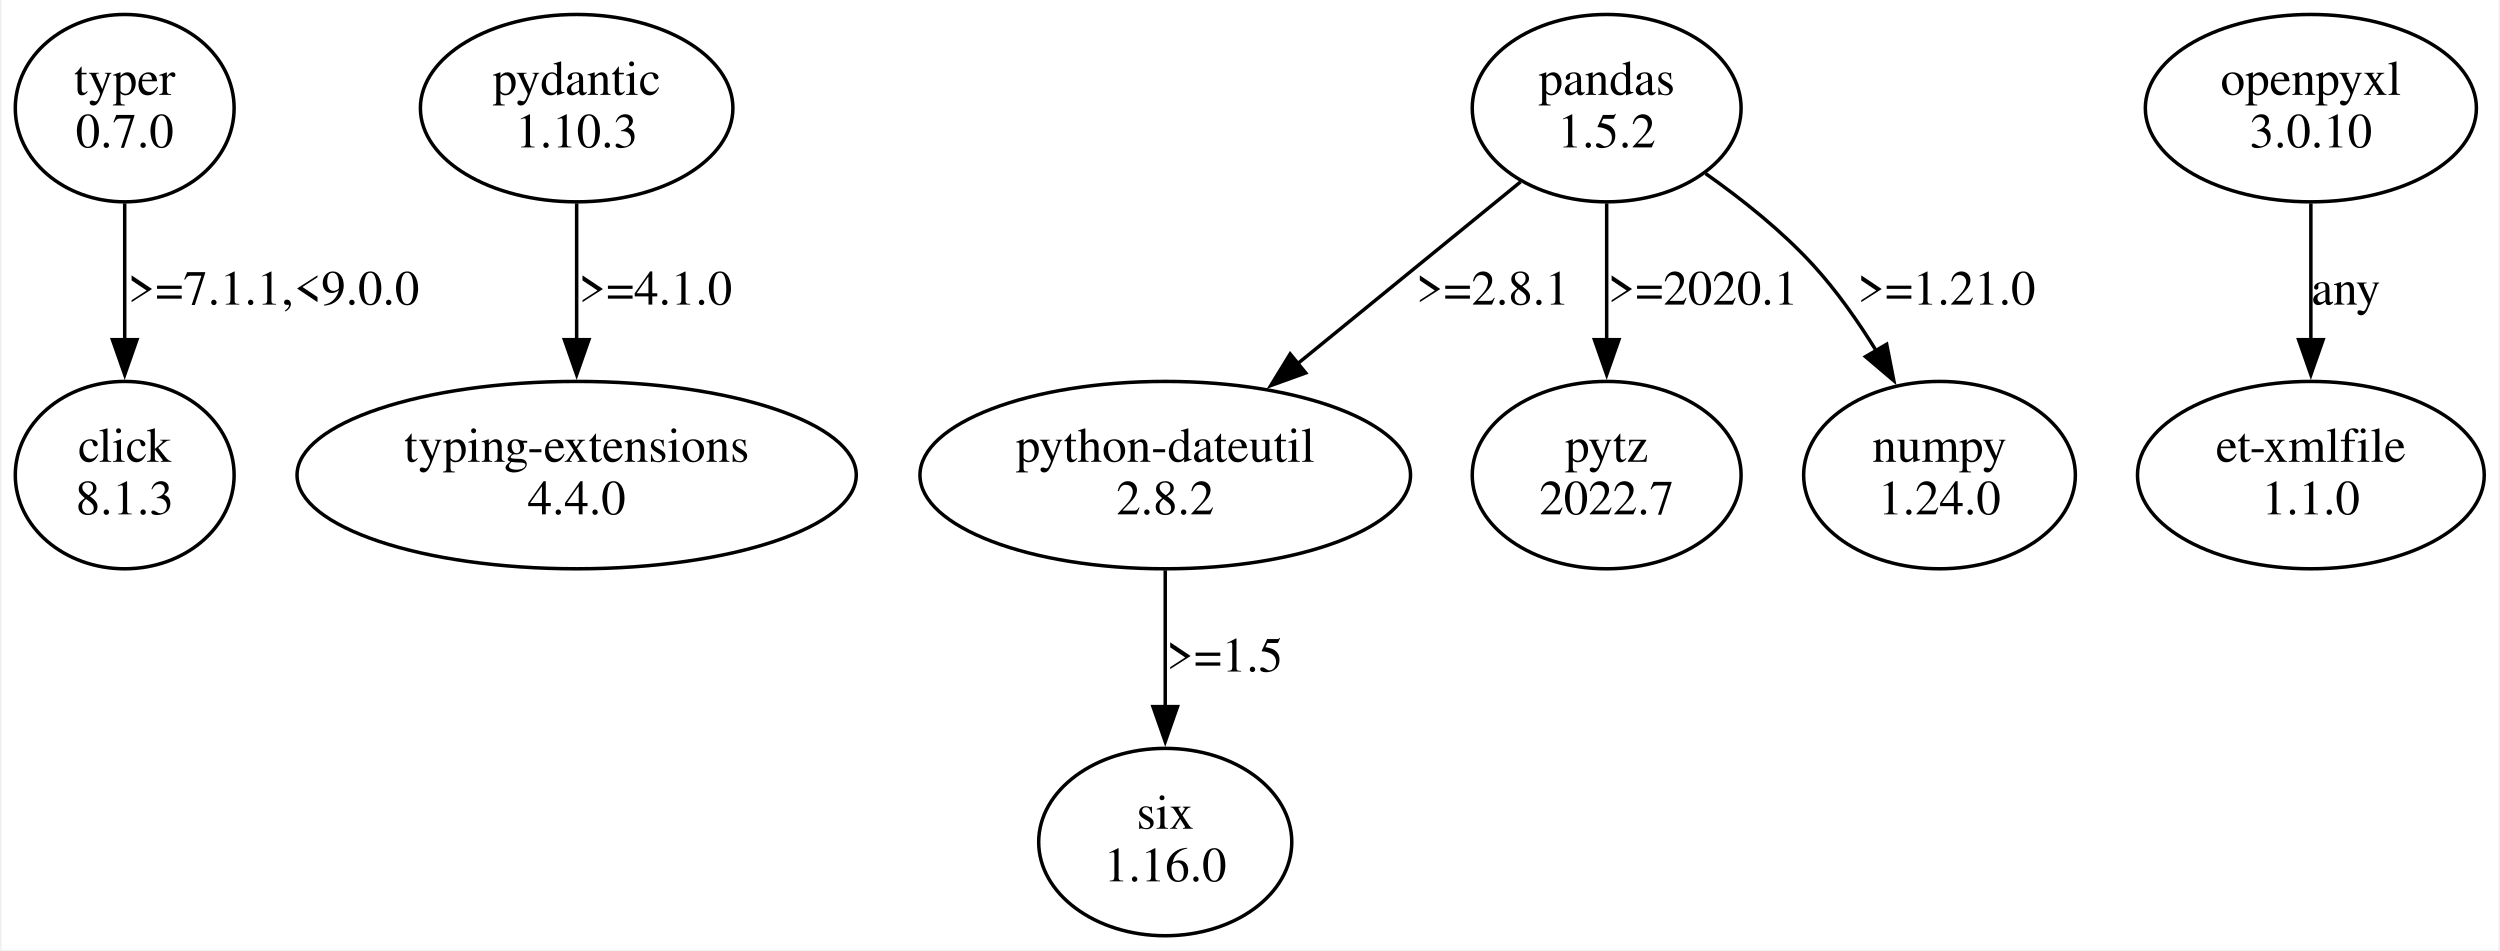
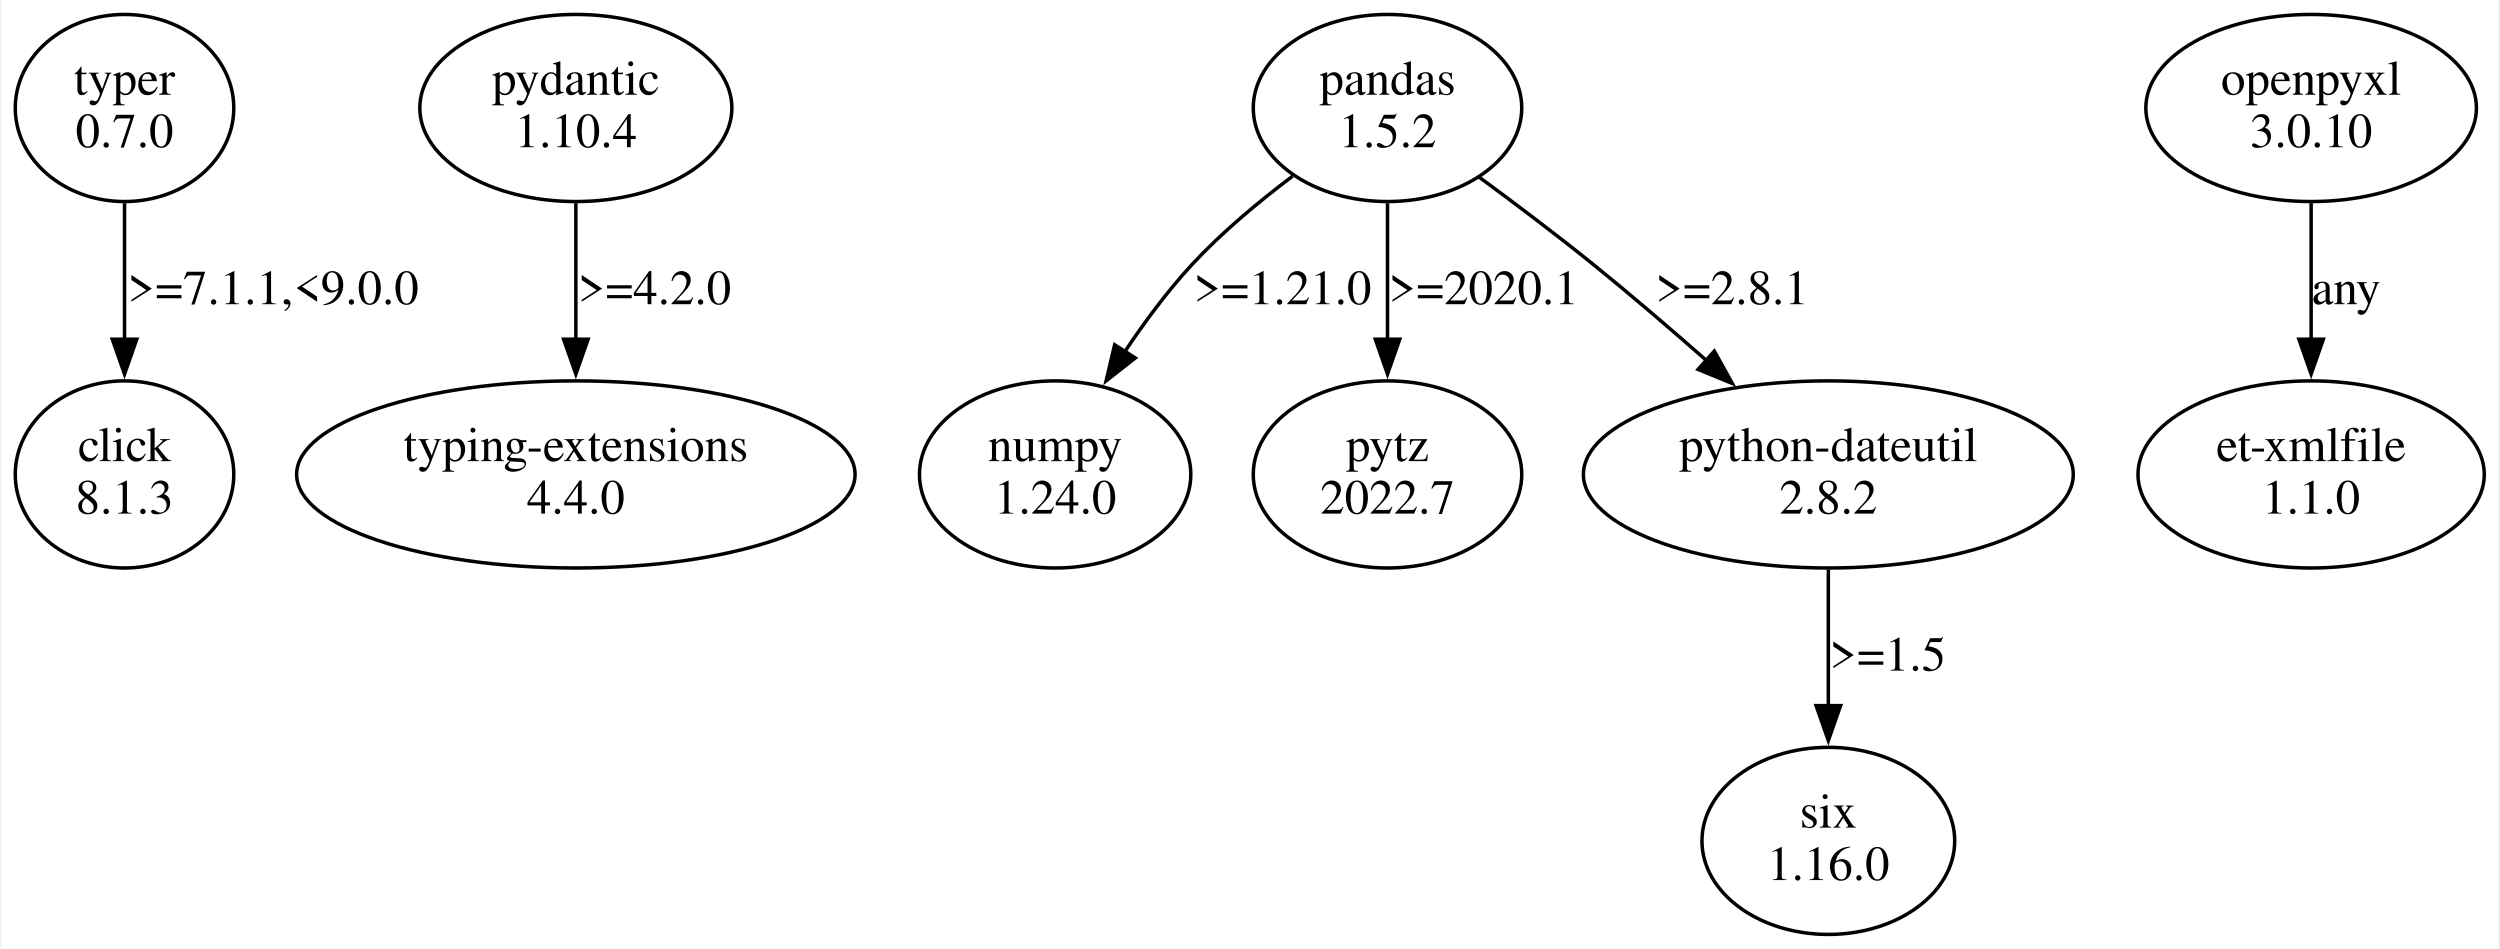
- <svg xmlns="http://www.w3.org/2000/svg" width="713pt" height="271pt" viewBox="0.00 0.00 712.61 271.22">
+ <svg xmlns="http://www.w3.org/2000/svg" width="714pt" height="271pt" viewBox="0.00 0.00 713.61 271.22">
  <g id="graph0" class="graph" transform="scale(1 1) rotate(0) translate(4 267.22)">
-     <polygon fill="white" stroke="none" points="-4,4 -4,-267.22 708.61,-267.22 708.61,4 -4,4" />
+     <polygon fill="white" stroke="none" points="-4,4 -4,-267.22 709.61,-267.22 709.61,4 -4,4" />
    <g id="node1" class="node">
      <ellipse fill="none" stroke="black" cx="31.11" cy="-236.35" rx="31.23" ry="26.74" />
      <text text-anchor="middle" x="31.11" y="-240.15" font-family="Times,serif" font-size="14.00">typer</text>
      <text text-anchor="middle" x="31.11" y="-225.15" font-family="Times,serif" font-size="14.00">0.7.0</text>
    </g>
    <g id="node2" class="node">
      <ellipse fill="none" stroke="black" cx="31.11" cy="-131.61" rx="31.23" ry="26.74" />
      <text text-anchor="middle" x="31.11" y="-135.41" font-family="Times,serif" font-size="14.00">click</text>
      <text text-anchor="middle" x="31.11" y="-120.41" font-family="Times,serif" font-size="14.00">8.1.3</text>
    </g>
    <g id="edge1" class="edge">
      <path fill="none" stroke="black" d="M31.11,-209.16C31.11,-197.32 31.11,-183.12 31.11,-170.18" />
      <polygon fill="black" stroke="black" points="34.61,-170.27 31.11,-160.27 27.61,-170.27 34.61,-170.27" />
      <text text-anchor="middle" x="73.61" y="-180.28" font-family="Times,serif" font-size="14.00">&gt;=7.1.1,&lt;9.0.0</text>
    </g>
    <g id="node3" class="node">
      <ellipse fill="none" stroke="black" cx="160.11" cy="-236.35" rx="44.6" ry="26.74" />
      <text text-anchor="middle" x="160.11" y="-240.15" font-family="Times,serif" font-size="14.00">pydantic</text>
-       <text text-anchor="middle" x="160.11" y="-225.15" font-family="Times,serif" font-size="14.00">1.10.3</text>
+       <text text-anchor="middle" x="160.11" y="-225.15" font-family="Times,serif" font-size="14.00">1.10.4</text>
    </g>
    <g id="node4" class="node">
      <ellipse fill="none" stroke="black" cx="160.11" cy="-131.61" rx="79.81" ry="26.74" />
      <text text-anchor="middle" x="160.11" y="-135.41" font-family="Times,serif" font-size="14.00">typing-extensions</text>
      <text text-anchor="middle" x="160.11" y="-120.41" font-family="Times,serif" font-size="14.00">4.4.0</text>
    </g>
    <g id="edge2" class="edge">
      <path fill="none" stroke="black" d="M160.11,-209.16C160.11,-197.32 160.11,-183.12 160.11,-170.18" />
      <polygon fill="black" stroke="black" points="163.61,-170.27 160.11,-160.27 156.61,-170.27 163.61,-170.27" />
-       <text text-anchor="middle" x="182.61" y="-180.28" font-family="Times,serif" font-size="14.00">&gt;=4.1.0</text>
+       <text text-anchor="middle" x="182.61" y="-180.28" font-family="Times,serif" font-size="14.00">&gt;=4.2.0</text>
    </g>
    <g id="node5" class="node">
-       <ellipse fill="none" stroke="black" cx="454.11" cy="-236.35" rx="38.37" ry="26.74" />
-       <text text-anchor="middle" x="454.11" y="-240.15" font-family="Times,serif" font-size="14.00">pandas</text>
-       <text text-anchor="middle" x="454.11" y="-225.15" font-family="Times,serif" font-size="14.00">1.5.2</text>
+       <ellipse fill="none" stroke="black" cx="392.11" cy="-236.35" rx="38.37" ry="26.74" />
+       <text text-anchor="middle" x="392.11" y="-240.15" font-family="Times,serif" font-size="14.00">pandas</text>
+       <text text-anchor="middle" x="392.11" y="-225.15" font-family="Times,serif" font-size="14.00">1.5.2</text>
    </g>
    <g id="node6" class="node">
-       <ellipse fill="none" stroke="black" cx="328.11" cy="-131.61" rx="70.01" ry="26.74" />
-       <text text-anchor="middle" x="328.11" y="-135.41" font-family="Times,serif" font-size="14.00">python-dateutil</text>
-       <text text-anchor="middle" x="328.11" y="-120.41" font-family="Times,serif" font-size="14.00">2.8.2</text>
+       <ellipse fill="none" stroke="black" cx="297.11" cy="-131.61" rx="38.78" ry="26.74" />
+       <text text-anchor="middle" x="297.11" y="-135.41" font-family="Times,serif" font-size="14.00">numpy</text>
+       <text text-anchor="middle" x="297.11" y="-120.41" font-family="Times,serif" font-size="14.00">1.24.0</text>
    </g>
    <g id="edge3" class="edge">
-       <path fill="none" stroke="black" d="M429.52,-215.3C411.43,-200.54 386.5,-180.22 365.89,-163.41" />
-       <polygon fill="black" stroke="black" points="368.2,-160.78 358.23,-157.17 363.77,-166.2 368.2,-160.78" />
-       <text text-anchor="middle" x="421.61" y="-180.28" font-family="Times,serif" font-size="14.00">&gt;=2.8.1</text>
+       <path fill="none" stroke="black" d="M364.98,-216.87C355.29,-209.58 344.66,-200.73 336.11,-191.48 329.16,-183.95 322.59,-175.07 316.9,-166.52" />
+       <polygon fill="black" stroke="black" points="320.02,-164.9 311.68,-158.36 314.12,-168.67 320.02,-164.9" />
+       <text text-anchor="middle" x="362.11" y="-180.28" font-family="Times,serif" font-size="14.00">&gt;=1.21.0</text>
    </g>
    <g id="node7" class="node">
-       <ellipse fill="none" stroke="black" cx="454.11" cy="-131.61" rx="38.37" ry="26.74" />
-       <text text-anchor="middle" x="454.11" y="-135.41" font-family="Times,serif" font-size="14.00">pytz</text>
-       <text text-anchor="middle" x="454.11" y="-120.41" font-family="Times,serif" font-size="14.00">2022.7</text>
+       <ellipse fill="none" stroke="black" cx="392.11" cy="-131.61" rx="38.37" ry="26.74" />
+       <text text-anchor="middle" x="392.11" y="-135.41" font-family="Times,serif" font-size="14.00">pytz</text>
+       <text text-anchor="middle" x="392.11" y="-120.41" font-family="Times,serif" font-size="14.00">2022.7</text>
    </g>
    <g id="edge4" class="edge">
-       <path fill="none" stroke="black" d="M454.11,-209.16C454.11,-197.32 454.11,-183.12 454.11,-170.18" />
-       <polygon fill="black" stroke="black" points="457.61,-170.27 454.11,-160.27 450.61,-170.27 457.61,-170.27" />
-       <text text-anchor="middle" x="481.61" y="-180.28" font-family="Times,serif" font-size="14.00">&gt;=2020.1</text>
+       <path fill="none" stroke="black" d="M392.11,-209.16C392.11,-197.32 392.11,-183.12 392.11,-170.18" />
+       <polygon fill="black" stroke="black" points="395.61,-170.27 392.11,-160.27 388.61,-170.27 395.61,-170.27" />
+       <text text-anchor="middle" x="419.61" y="-180.28" font-family="Times,serif" font-size="14.00">&gt;=2020.1</text>
    </g>
    <g id="node8" class="node">
-       <ellipse fill="none" stroke="black" cx="549.11" cy="-131.61" rx="38.78" ry="26.74" />
-       <text text-anchor="middle" x="549.11" y="-135.41" font-family="Times,serif" font-size="14.00">numpy</text>
-       <text text-anchor="middle" x="549.11" y="-120.41" font-family="Times,serif" font-size="14.00">1.24.0</text>
+       <ellipse fill="none" stroke="black" cx="518.11" cy="-131.61" rx="70.01" ry="26.74" />
+       <text text-anchor="middle" x="518.11" y="-135.41" font-family="Times,serif" font-size="14.00">python-dateutil</text>
+       <text text-anchor="middle" x="518.11" y="-120.41" font-family="Times,serif" font-size="14.00">2.8.2</text>
    </g>
    <g id="edge5" class="edge">
-       <path fill="none" stroke="black" d="M482.34,-217.68C492.74,-210.36 504.16,-201.28 513.11,-191.48 519.79,-184.17 525.91,-175.44 531.13,-166.97" />
-       <polygon fill="black" stroke="black" points="534.03,-168.96 536.07,-158.56 527.99,-165.42 534.03,-168.96" />
-       <text text-anchor="middle" x="551.11" y="-180.28" font-family="Times,serif" font-size="14.00">&gt;=1.21.0</text>
+       <path fill="none" stroke="black" d="M418.31,-216.58C428.67,-208.97 440.59,-199.99 451.11,-191.48 461.83,-182.81 473.21,-173.04 483.48,-164" />
+       <polygon fill="black" stroke="black" points="485.52,-166.87 490.67,-157.61 480.87,-161.63 485.52,-166.87" />
+       <text text-anchor="middle" x="490.61" y="-180.28" font-family="Times,serif" font-size="14.00">&gt;=2.8.1</text>
    </g>
    <g id="node9" class="node">
-       <ellipse fill="none" stroke="black" cx="328.11" cy="-26.87" rx="36.12" ry="26.74" />
-       <text text-anchor="middle" x="328.11" y="-30.67" font-family="Times,serif" font-size="14.00">six</text>
-       <text text-anchor="middle" x="328.11" y="-15.67" font-family="Times,serif" font-size="14.00">1.16.0</text>
+       <ellipse fill="none" stroke="black" cx="518.11" cy="-26.87" rx="36.12" ry="26.74" />
+       <text text-anchor="middle" x="518.11" y="-30.67" font-family="Times,serif" font-size="14.00">six</text>
+       <text text-anchor="middle" x="518.11" y="-15.67" font-family="Times,serif" font-size="14.00">1.16.0</text>
    </g>
    <g id="edge6" class="edge">
-       <path fill="none" stroke="black" d="M328.11,-104.42C328.11,-92.58 328.11,-78.38 328.11,-65.44" />
-       <polygon fill="black" stroke="black" points="331.61,-65.53 328.11,-55.53 324.61,-65.53 331.61,-65.53" />
-       <text text-anchor="middle" x="345.11" y="-75.54" font-family="Times,serif" font-size="14.00">&gt;=1.5</text>
+       <path fill="none" stroke="black" d="M518.11,-104.42C518.11,-92.58 518.11,-78.38 518.11,-65.44" />
+       <polygon fill="black" stroke="black" points="521.61,-65.53 518.11,-55.53 514.61,-65.53 521.61,-65.53" />
+       <text text-anchor="middle" x="535.11" y="-75.54" font-family="Times,serif" font-size="14.00">&gt;=1.5</text>
    </g>
    <g id="node10" class="node">
-       <ellipse fill="none" stroke="black" cx="655.11" cy="-236.35" rx="47.25" ry="26.74" />
-       <text text-anchor="middle" x="655.11" y="-240.15" font-family="Times,serif" font-size="14.00">openpyxl</text>
-       <text text-anchor="middle" x="655.11" y="-225.15" font-family="Times,serif" font-size="14.00">3.0.10</text>
+       <ellipse fill="none" stroke="black" cx="656.11" cy="-236.35" rx="47.25" ry="26.74" />
+       <text text-anchor="middle" x="656.11" y="-240.15" font-family="Times,serif" font-size="14.00">openpyxl</text>
+       <text text-anchor="middle" x="656.11" y="-225.15" font-family="Times,serif" font-size="14.00">3.0.10</text>
    </g>
    <g id="node11" class="node">
-       <ellipse fill="none" stroke="black" cx="655.11" cy="-131.61" rx="49.49" ry="26.74" />
-       <text text-anchor="middle" x="655.11" y="-135.41" font-family="Times,serif" font-size="14.00">et-xmlfile</text>
-       <text text-anchor="middle" x="655.11" y="-120.41" font-family="Times,serif" font-size="14.00">1.1.0</text>
+       <ellipse fill="none" stroke="black" cx="656.11" cy="-131.61" rx="49.49" ry="26.74" />
+       <text text-anchor="middle" x="656.11" y="-135.41" font-family="Times,serif" font-size="14.00">et-xmlfile</text>
+       <text text-anchor="middle" x="656.11" y="-120.41" font-family="Times,serif" font-size="14.00">1.1.0</text>
    </g>
    <g id="edge7" class="edge">
-       <path fill="none" stroke="black" d="M655.11,-209.16C655.11,-197.32 655.11,-183.12 655.11,-170.18" />
-       <polygon fill="black" stroke="black" points="658.61,-170.27 655.11,-160.27 651.61,-170.27 658.61,-170.27" />
-       <text text-anchor="middle" x="665.11" y="-180.28" font-family="Times,serif" font-size="14.00">any</text>
+       <path fill="none" stroke="black" d="M656.11,-209.16C656.11,-197.32 656.11,-183.12 656.11,-170.18" />
+       <polygon fill="black" stroke="black" points="659.61,-170.27 656.11,-160.27 652.61,-170.27 659.61,-170.27" />
+       <text text-anchor="middle" x="666.11" y="-180.28" font-family="Times,serif" font-size="14.00">any</text>
    </g>
  </g>
</svg>
